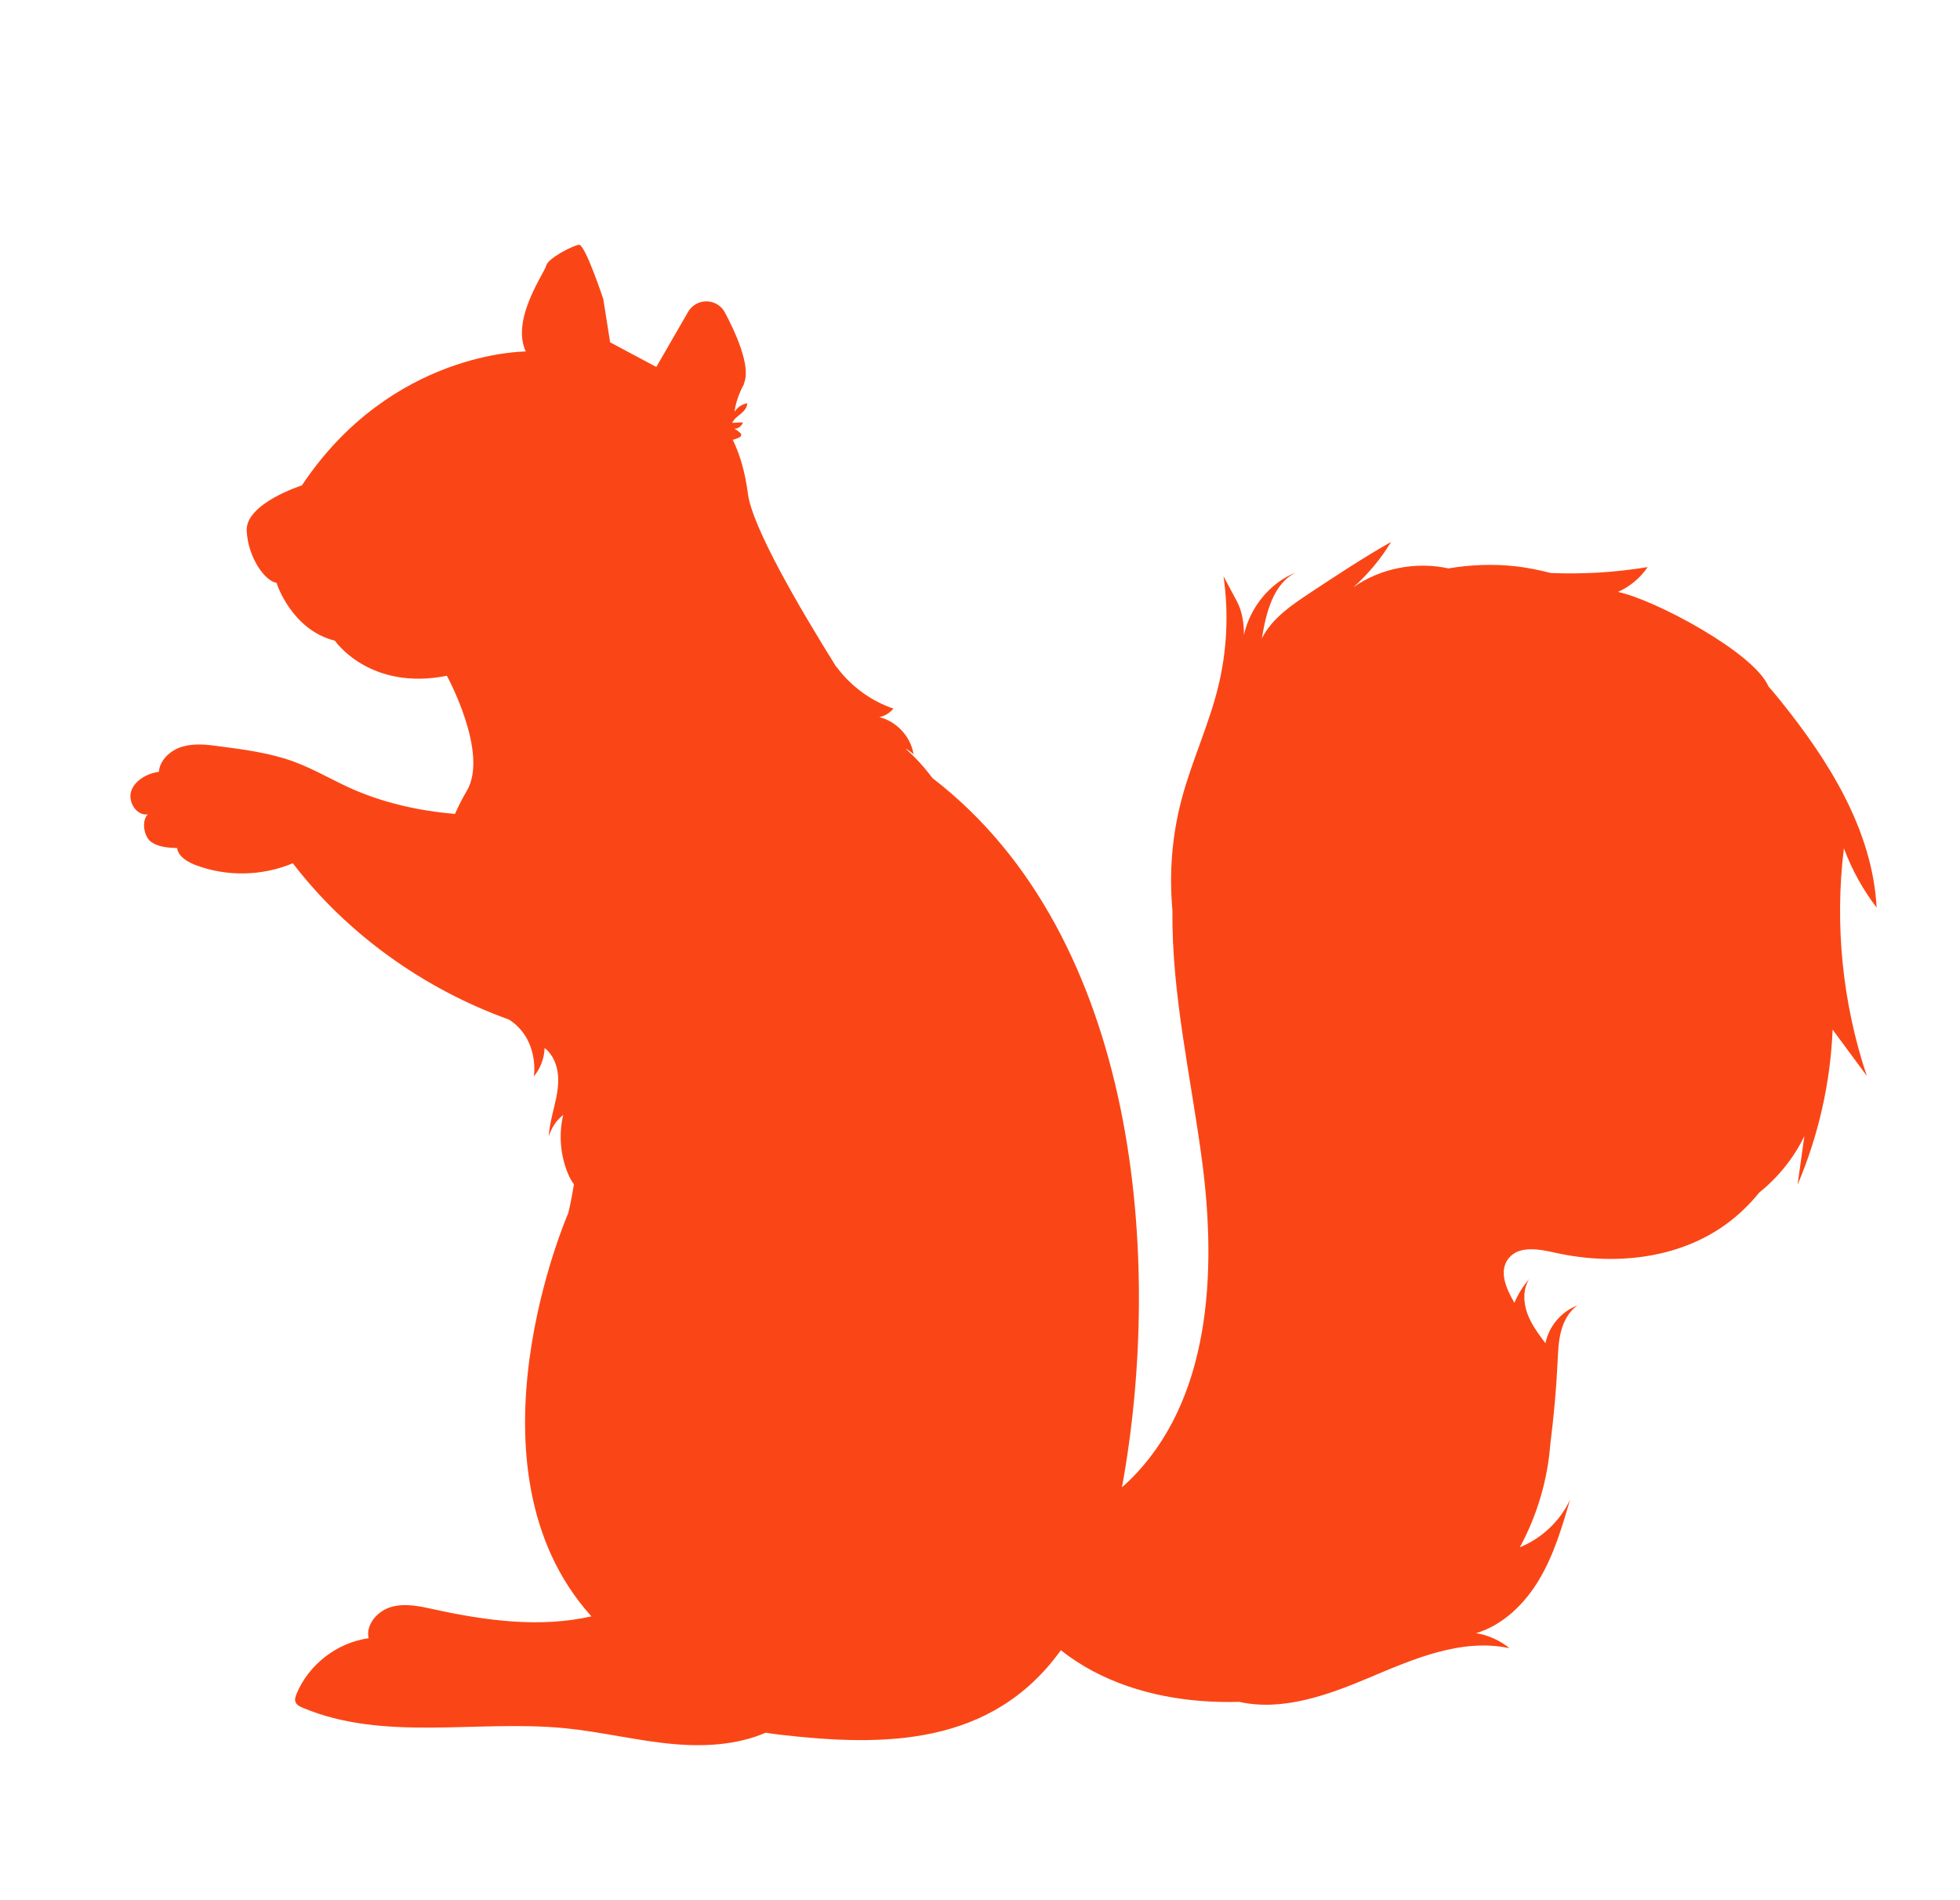
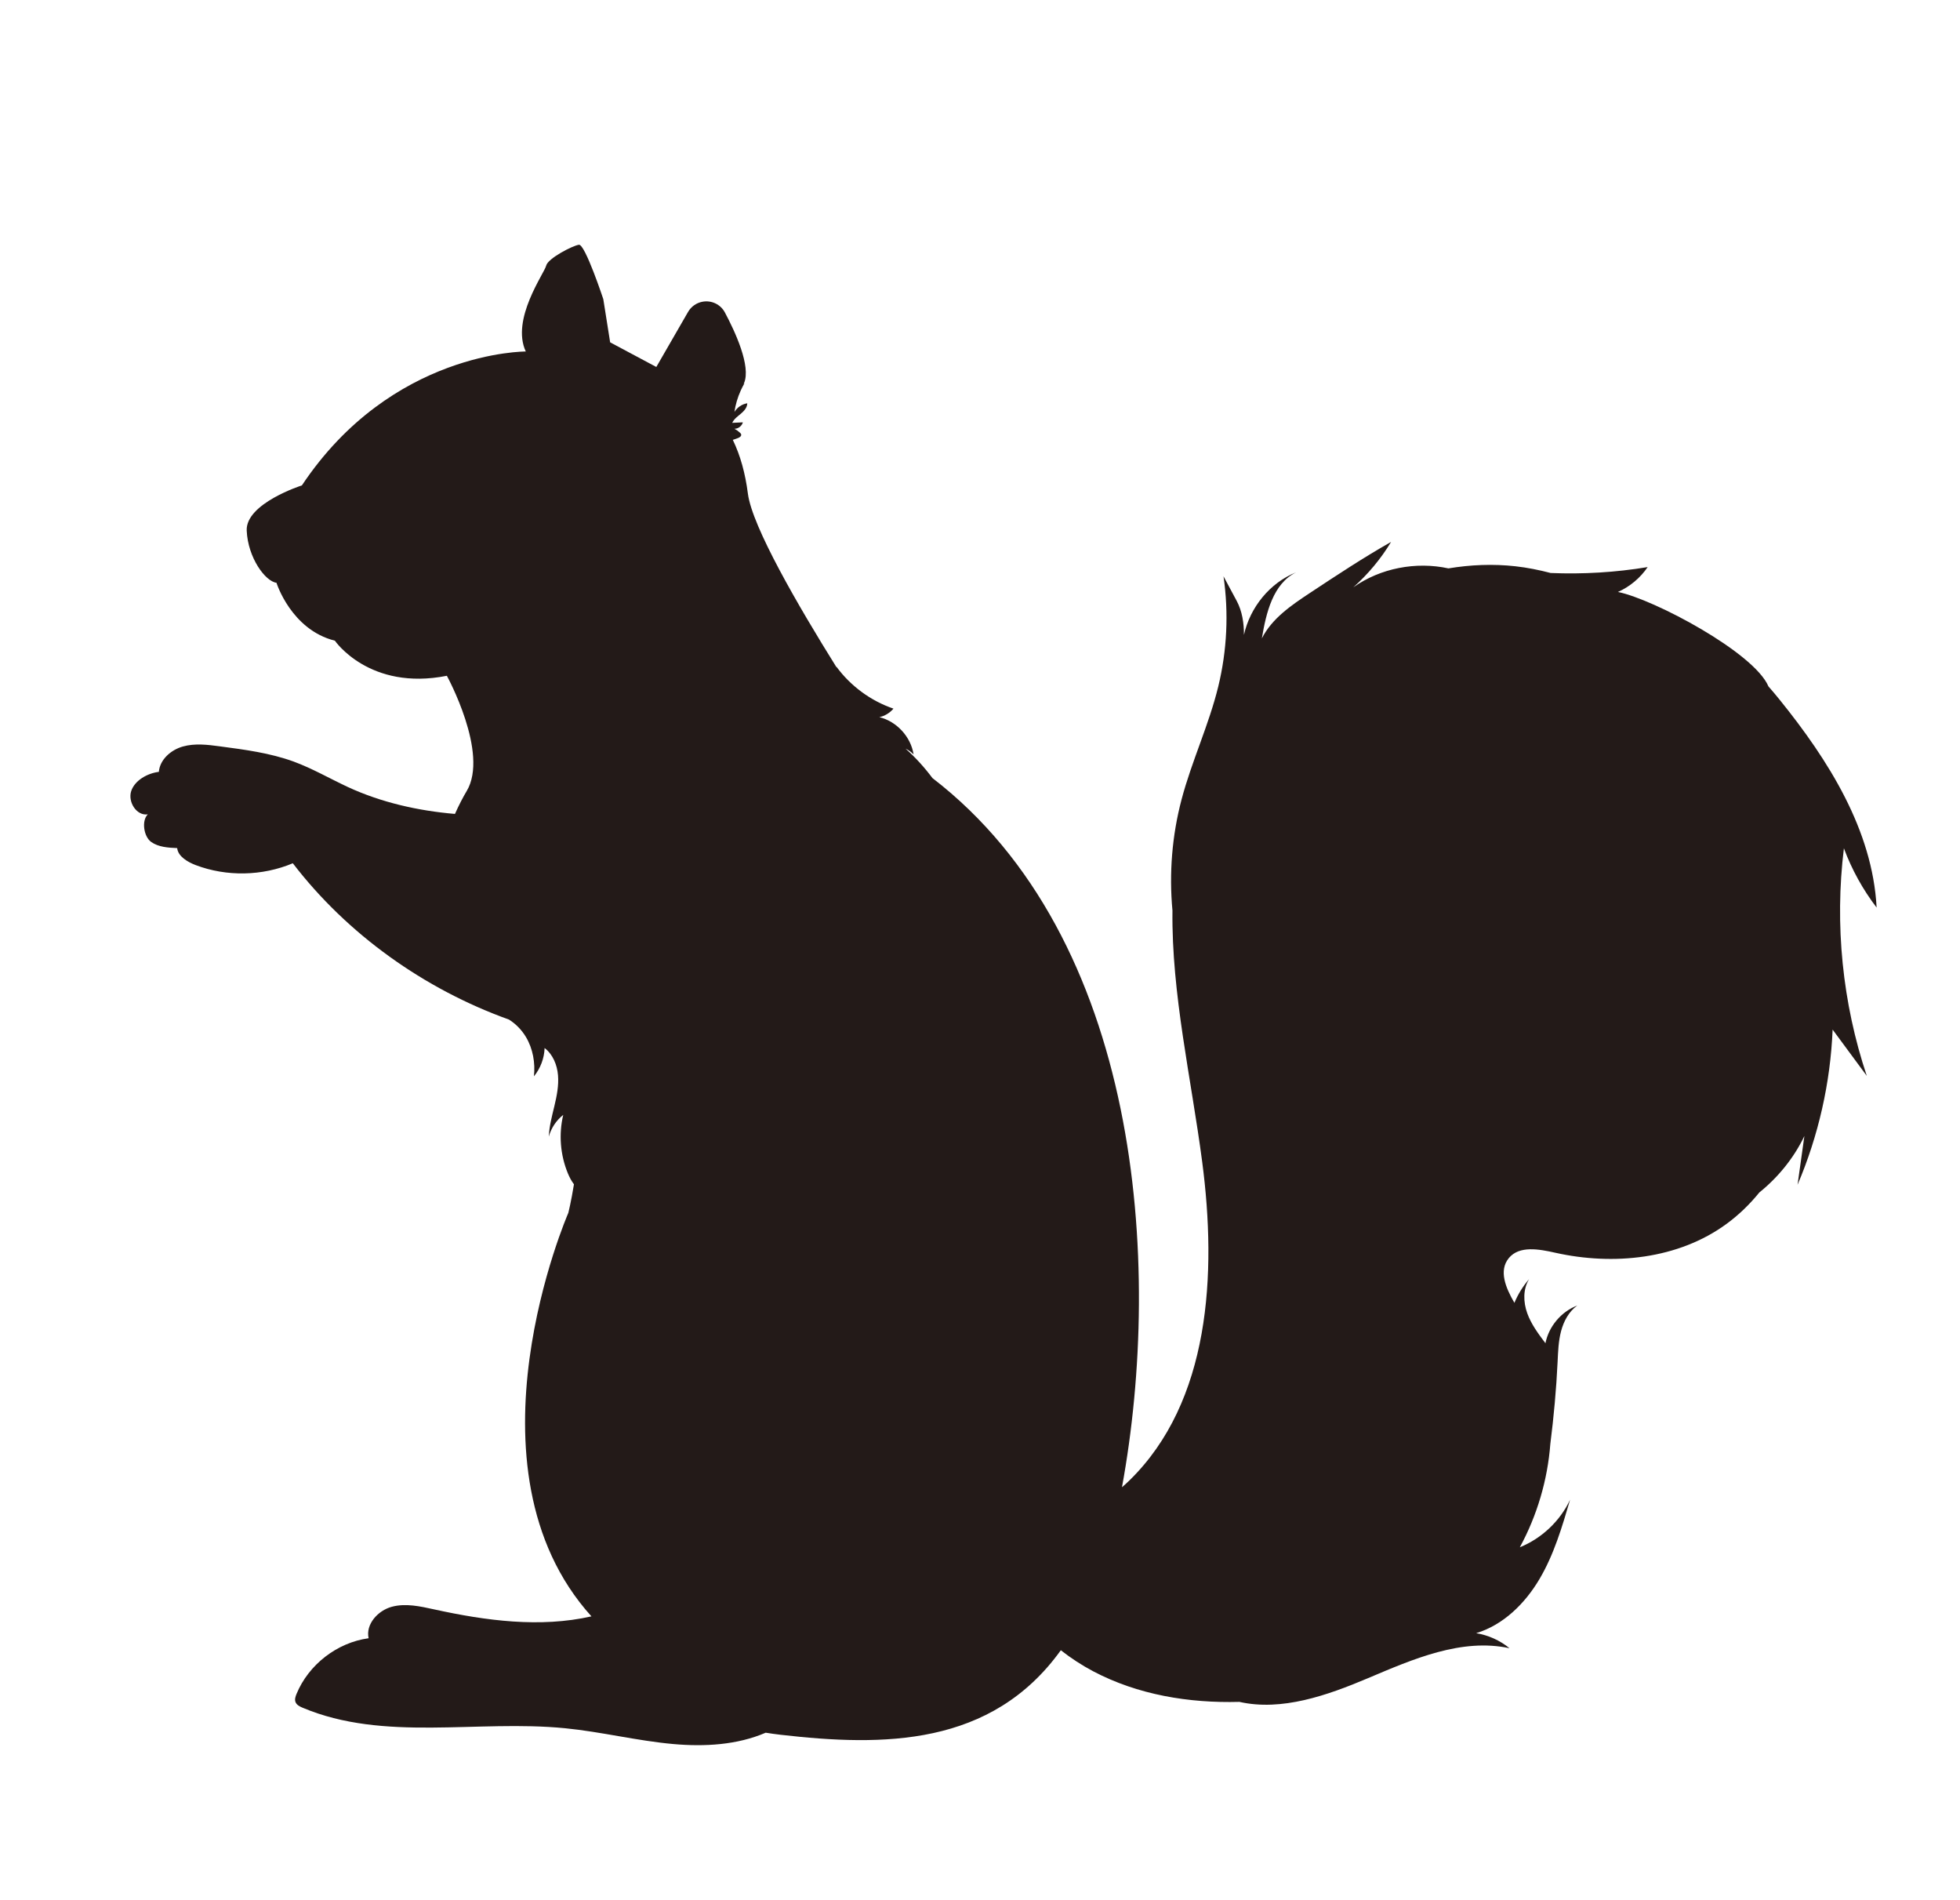
<svg xmlns="http://www.w3.org/2000/svg" xml:space="preserve" style="max-height: 500px" viewBox="253 44 226 219" y="0px" x="0px" version="1.1" width="226" height="219">
  <g id="OBJECTS">
-     <path d="M239.083,171.593c4.129-4.086-3.379-4.817-4.714-4.976c-0.685-0.083-1.724,0.372-2.571,0.833   c-0.072-0.079-0.153-0.149-0.239-0.213c-0.855-0.637-1.71-1.274-2.564-1.911c0,0,2.844-0.362,4.134-2.187   c0,0,2.443,1.44,5.036,0.144c2.592-1.296,1.392-9.698,1.392-9.698s7.924-10.657,2.621-20.781c-2.349-4.484-3.656-6.98-4.385-8.371   c1.025-0.913,1.961-1.914,2.654-3.093c0.658-1.118,1.064-2.432,1.069-3.719c0.004-0.969-1.108-1.466-1.827-0.983   c1.527-4.603,2.164-10.801-3.132-14.763c0,0-9.508,5.109-8.728,14.191c0,0-5.464-1.703-8.089-0.781l-2.601-13.979   c0,0-1.16-2.582-6.258-1.678c-3.553,0.63-6.976,6.994-7.067,12.062c-0.231-0.059-0.463-0.118-0.694-0.177   c-0.054-0.014-0.116-0.026-0.162,0.005c-0.048,0.033-0.056,0.098-0.061,0.156c-0.07,0.909-0.136,1.85,0.174,2.706   c0.423,1.167,1.467,1.986,2.234,2.962l-4.659,3.08c0,0-3.949,4.902-13.243,8.046v-0.015c-6.037,0.457-12.14,0.044-18.06-1.224   c1.063,0.99,2.223,1.876,3.459,2.639c-3.739-0.225-7.969-1.197-11.471,0.129c0.456,0.029,1.07,0.52,1.574,0.971   c-6.534,0.16-12.918,1.174-18.729,3.516c0.141-0.486,0.274-0.975,0.394-1.467c2.102-8.618,0.969-17.985-3.126-25.855   c-1.15-2.209-2.53-4.279-4.084-6.21l0.172,0.04c-4.795-5.33-9.026-11.167-12.6-17.382c-0.181,1.95,0.274,3.955,1.28,5.636   c-1.738-1.727-3.633-3.33-5.804-4.464c-2.172-1.135-4.646-1.783-7.083-1.527c0.851,0.395,1.587,1.032,2.101,1.817   c-3.597-1.03-7.396-1.328-11.113-0.903c-6.303-0.625-12.729-0.279-18.975,0.816c-2.972,0.521-5.924,1.22-8.788,2.161l0.188-0.188   c-0.482,0.207-0.967,0.413-1.454,0.618c-1.188,0.427-2.36,0.896-3.508,1.422c-4.514,1.728-9.177,3.013-13.939,2.575   c0.783,0.699,1.564,1.398,2.347,2.097c-3.791,2.319-6.571,6.233-7.512,10.576c0.712-0.581,1.424-1.161,2.137-1.742   c-0.753,1.768-1.403,3.579-1.968,5.416c-2.8,5.87-4.203,12.396-3.816,18.895c0.287,4.82,1.467,9.571,1.493,14.399   c0.026,4.828-1.344,10.013-5.124,13.018c4.589,0.124,9.149-2.496,11.352-6.524c0.312,1.349,0.219,2.789-0.261,4.088   c3.444-0.847,6.052-3.58,8.455-6.188c2.155-2.339,4.309-4.677,6.464-7.016c0.636-0.691,1.317-1.41,2.216-1.681   c2.262-0.681,4.326,1.987,4.195,4.346c-0.131,2.359-1.576,4.403-2.587,6.538c-1.011,2.135-1.528,4.893-0.001,6.695   c-0.752-0.844-1.504-1.687-2.255-2.531c-1.528,3.465-0.398,7.904,2.602,10.216c-1.075-0.386-1.988-1.202-2.492-2.228   c-1.443,5.446-2.842,11.448-0.394,16.522c2.735,5.668,9.249,8.191,14.34,11.891c-1.813-0.368-3.627-0.737-5.44-1.105   c2.506,4.888,7.104,8.384,11.947,10.974c4.789,2.561,9.937,4.4,14.725,6.96c0.903,1.758,2.555,3.193,4.129,4.477   c-1.637,0.261-3.246,0.696-4.792,1.295c3.852,0.764,7.533,2.38,10.702,4.698c-1.481,0.122-2.942,0.496-4.3,1.099   c2.739,0.473,5.391,1.394,7.856,2.676c0.382,0.356,4.515,4.304,4.687,8.375c0.172,4.064,5.655,7.011,19.669,7.183   c0.611,0.03,1.227,0.033,1.846,0.01c0.104-0.001,0.198,0.002,0.303,0.002l-0.002-0.013c1.38-0.072,2.776-0.261,4.187-0.604   c0,0,10.435-1.444,14.691,0.651c4.256,2.095,13.73,1.82,20.869,1.271c3.954-0.304,7.87,0.805,11.698,1.838   c0.204,0.055,0.436,0.106,0.613-0.009c0.112-0.073,0.177-0.199,0.223-0.324c0.274-0.739,0.018-1.642-0.604-2.126   c1.75,0.27,3.319,1.282,5.068,1.559c2.314,0.367,4.794-0.572,6.974,0.286c0.167,0.066,0.391,0.129,0.501-0.014   c0.04-0.052,0.052-0.12,0.06-0.185c0.442-1.416-0.369-5.317-1.462-6.321c-1.092-1.003-2.517-1.551-3.91-2.059   c-2.504-0.913-5.065-1.777-7.724-1.956c-0.284-0.019-0.579-0.033-0.83-0.169c-0.639-0.346-0.662-1.248-1.058-1.858   c-0.715-1.102-2.344-0.956-3.627-0.68c-0.759,0.163-1.517,0.326-2.275,0.49c4.99-8.683,12.843-26.166,0.798-34.152   c0,0-2.93-2.454,0.925-4.294c0.583-0.278,1.252-0.521,1.971-0.752c2.705,0.02,5.41,0.133,8.063,0.64   c1.664,0.318,3.304,0.79,4.992,0.939c1.688,0.149,3.474-0.055,4.889-0.988c0.711-0.469,1.298-1.099,1.877-1.724   c1.822-1.964,3.644-3.927,5.466-5.891c1.25,1.108,3.051,2.191,5.236,2.062c0,0,0.511-2.108-0.32-3.131   c0.533,0.083,1.078,0.248,1.611,0.438c0.333,0.654,0.614,1.33,0.536,1.768c-0.102,0.551,0.34,1.541,0.657,2.014   c0.054,0.088,0.131,0.171,0.147,0.277c0.009,0.115-0.067,0.225-0.148,0.31c-0.305,0.32-0.735,0.493-1.107,0.737   c-0.371,0.251-0.718,0.64-0.667,1.09c0.052,0.491,0.588,0.822,1.09,0.818c0.502-0.005,0.957-0.25,1.396-0.5   c0.432-0.24,0.883-0.502,1.382-0.522c-0.058,0.51-0.223,1.008-0.473,1.457c-0.301,0.541-0.28,1.226,0.156,1.665   c1.44,1.448,3.787-1.775,4.462-2.77c0.111-0.176,0.181-0.276,0.181-0.276l-0.002-0.008c0.074-0.117,0.156-0.236,0.24-0.348   c0.439-0.577,0.951-1.054,1.63-1.316c4.739-1.835,3.586-4.818,3.586-4.818C242.208,175.697,239.083,171.593,239.083,171.593z" style="fill:#FA4616;" />
-     <path d="M442.239,312.973c-5.294-8.548-13.041-15.39-21.609-20.649c-13.42-8.25-29.073-12.822-44.825-13.104   c-6.813-0.125-14.222,0.382-19.792-3.543c-3.883-2.729-6.152-7.152-8.271-11.397c-0.094,1.16-0.488,2.28-1.142,3.242   c-0.772-0.572-1.543-1.144-2.315-1.716c-0.858,3.181-1.716,6.363-2.569,9.553c-0.85-0.578-1.884-0.884-2.911-0.857   c-1.245,10.304-2.028,22.097,5.065,29.675c-1.32,0.091-2.636,0.169-3.96,0.251c5.226,10.258,14.611,18.037,25.16,22.64   c10.557,4.599,22.227,6.186,33.738,6.064c-1.273,0.393-2.546,0.786-3.819,1.179c2.009,1.235,4.225,2.155,6.52,2.722   c-1.46,0.634-2.925,1.26-4.385,1.894c5.583,1.872,11.092,4.743,14.529,9.526c2.014,2.792,3.115,6.353,2.97,9.759   c-7.145-11.046-23.069-28.519-51.525-26.459c-10.441,0.756-17.963,2.389-23.699,4.383c-1.312,0.274-2.616,0.593-3.897,0.989   c0.573-0.781,1.147-1.563,1.72-2.344c-2.146-0.346-4.28,0.63-6.12,1.786c-2.859,1.796-5.38,4.074-7.885,6.339   c0.376-1.092,0.566-2.248,0.561-3.403c-1.925,3.238-3.904,6.533-6.746,9c-2.827,1.193-6.073,1.821-10.577,1.498   c-19.655-1.411-19.655-1.411-19.655-1.411s-4.392-17.143-11.006-14.948c-6.614,2.195-3.428,13.482-3.428,13.482   s-3.465-1.915-8.063,0.389c0,0-1.457-2.324-1.392-4.568c0.053-1.81-0.506-3.612-1.674-4.995c-0.414-0.491-0.85-0.848-1.261-0.895   c-1.48-0.171-9.668,9.331-4.759,15.901c0,0-0.726,1.694-3.956,3.973c-3.23,2.279-7.816,13.122-5.388,23.639   c0.633,2.74-1.423,5.464-1.405,8.289c0.016,2.498,1.409,4.853,3.34,6.184c1.93,1.331,4.326,1.71,6.588,1.382   c0.338-0.049,0.684-0.113,1.017-0.03c0.357,0.089,0.661,0.336,0.975,0.542c1.331,0.872,2.967,1.035,4.506,0.82   c1.539-0.215,3.016-0.778,4.499-1.277c2.006-0.674,4.043-1.234,6.102-1.678c2.381-0.513,5.082-0.796,7.019,0.804   c0,0,2.048,5.519,9.756,6.46c7.709,0.941,12.701,9.719,9.285,15.353c-3.416,5.634-4.818,13.5-4.818,13.788c0-0.108,0-0.288,0-0.288   c-0.804-0.162-1.629,0.288-2.406,0.012c-0.642-0.228-1.271-0.535-1.944-0.596c-0.341-0.031-0.685,0.002-1.025-0.027   c-1.377-0.118-2.695-1.239-4.018-0.81c-0.312,0.101-0.595,0.283-0.869,0.474c-0.662,0.463-1.286,0.99-1.864,1.572   c-0.621,0.626-1.197,1.323-1.923,1.795c-0.611,0.398-1.318,0.627-1.865,1.126c-0.858,0.783-1.167,2.155-0.887,3.338   c0.281,1.184,1.083,2.169,2.052,2.777c1.162,0.729,2.58,0.952,3.882,0.612c0.598-0.156,1.165-0.425,1.723-0.707   c0.164-0.083,0.336-0.17,0.517-0.167c0.186,0.003,0.359,0.099,0.526,0.188c2.368,1.258,5.182,1.473,7.688,0.589   c0.858-0.303,1.709-0.735,2.611-0.711c0.916,0.024,1.99,0.466,2.647-0.234c0,0,12.61-3.212,16.94-10.54   c0,0,13.49-7.891,18.165-23.961c5.698,2.046,16.168,4.362,28.28,0.161l-0.06-0.235c1.468,3.137,3.542,6.34,6.027,6.799   c0,0,1.642,2.945-6.659,6.081c-8.3,3.136-19.012-3.934-20.351,2.748c0,0-5.178,4.5-0.126,8.022c0,0,12.973-0.615,19.354-0.169   c0.012,0.001,0.132,0.01,0.336,0.025c0.376,0.03,0.731,0.063,1.051,0.101c0.441,0.053,0.909,0.073,1.389,0.077   c1.437,0.105,3.226,0.236,4.853,0.354c2.824,0.205,5.606-0.828,7.733-2.872l3.912-3.759c0.004-0.004,0.008-0.007,0.012-0.011   c0.678-0.597,1.256-1.309,1.757-2.089c1.339-2.085,4.555-6.94,7.701-10.558c4.03,1.957,9.192,3.342,15.567,3.065   c-0.893,2.234-1.812,4.909-2.398,7.646c-0.845,3.948-3.973,6.816-7.665,7.136c-4.228,0.367-4.279,0.295-8.467-0.002   c-0.662-0.047-1.348-0.099-1.97,0.153c-1.682,0.679-2.05,3.059-2.151,5.018c-1.548,0.908-2.432,2.998-2.064,4.877   c0,0,14.265,0.952,19.411,0c5.146-0.952,15.899-3.198,17.154-3.198c1.255,0,1.421-10.536,1.421-10.536s8.385-20.814,9.324-24.3   c2.461-7.257,0.917-16.212-1.389-23.025c7.745-2.997,13.603-10.812,17.656-18.455c2.824-5.335,5.291-10.943,6.261-16.895   C450.22,331.879,447.533,321.521,442.239,312.973z" style="fill:#FA4616;" />
-     <path d="M468.253,168.032c-2.812-8.405-3.722-17.441-2.64-26.237c0.908,2.448,2.185,4.76,3.773,6.833   c-0.476-8.951-5.548-16.988-11.181-23.961c-0.417-0.517-0.852-1.034-1.3-1.544l0.004,0.001c-1.655-3.903-13.195-10.039-17.35-10.88   c1.379-0.614,2.58-1.62,3.426-2.869c-3.691,0.613-7.445,0.837-11.184,0.682c-1.335-0.349-2.687-0.622-4.063-0.775   c-2.572-0.287-5.17-0.18-7.725,0.244c-3.742-0.813-7.845-0.032-10.968,2.183c1.7-1.517,3.179-3.282,4.355-5.234   c-3.2,1.814-6.272,3.844-9.341,5.872c-2.152,1.422-4.397,2.946-5.559,5.25c0.489-2.941,1.284-6.312,3.962-7.622   c-3.036,1.207-5.321,4.041-6.028,7.215c0.009-1.375-0.211-2.75-0.834-3.913c-0.507-0.946-1.015-1.892-1.522-2.839   c0.613,4.222,0.406,8.561-0.605,12.705c-1.083,4.44-3.068,8.615-4.234,13.034c-1.098,4.159-1.447,8.511-1.048,12.794   c-0.114,9.598,2.166,19.347,3.429,28.969c1.697,12.931,0.922,27.648-8.404,36.743c-0.27,0.264-0.553,0.521-0.845,0.771   c4.742-25.863,2.095-63.339-21.855-81.756c-0.919-1.23-1.953-2.373-3.1-3.392c0.347,0.164,0.663,0.392,0.927,0.67   c-0.317-2.037-1.943-3.809-3.946-4.299c0.629-0.139,1.21-0.49,1.624-0.984c-2.612-0.892-4.939-2.601-6.572-4.827l0.007,0.064   c-4.428-7.09-9.728-16.217-10.219-20.019c-0.302-2.341-0.858-4.378-1.739-6.202c0.203-0.067,0.407-0.133,0.606-0.213   c0.185-0.074,0.402-0.218,0.359-0.412c-0.017-0.078-0.076-0.139-0.133-0.194c-0.192-0.181-0.41-0.336-0.644-0.459   c0.439,0.005,0.859-0.318,0.969-0.742c-0.408,0.019-0.816,0.039-1.224,0.059c0.199-0.445,0.621-0.739,0.994-1.052   c0.373-0.313,0.737-0.718,0.74-1.205c-0.608,0.096-1.167,0.474-1.481,1.005c0.122-0.849,0.368-1.678,0.721-2.459   c0.019-0.042,0.039-0.085,0.058-0.127c0.117-0.248,0.243-0.492,0.382-0.729l-0.104,0.103c0.016-0.038,0.034-0.078,0.05-0.115   c0.831-1.938-1.03-5.944-2.21-8.153c-0.496-0.929-1.542-1.423-2.579-1.232c-0.701,0.129-1.309,0.559-1.665,1.177l-3.66,6.346   l-5.324-2.842l-0.788-4.978c0,0-2.102-6.358-2.81-6.27c-0.708,0.088-3.591,1.567-3.781,2.416c-0.191,0.848-4.083,6.166-2.348,9.889   c0,0-15.466-0.092-25.817,15.436c0,0-6.499,2.071-6.362,5.211c0.138,3.14,2.149,5.858,3.432,6.015c0,0,1.683,5.411,6.735,6.677   c0,0,3.976,5.82,12.912,4.046c0,0,4.899,8.926,2.284,13.293c-0.405,0.676-0.881,1.578-1.35,2.632   c-4.263-0.364-8.512-1.321-12.385-3.118c-2.067-0.967-4.054-2.119-6.206-2.914c-2.722-0.992-5.629-1.378-8.517-1.758   c-1.42-0.194-2.881-0.367-4.258,0.016c-1.377,0.383-2.66,1.502-2.777,2.924c-1.309,0.161-2.772,0.97-3.188,2.212   c-0.408,1.255,0.615,2.884,1.913,2.687c-0.744,0.732-0.468,2.563,0.382,3.177c0.852,0.604,1.959,0.669,3.005,0.714   c0.099,0.969,1.227,1.614,2.136,1.96c3.582,1.356,7.674,1.267,11.199-0.212c6.281,8.189,15.15,14.51,24.928,18.023   c0.795,0.504,1.473,1.202,1.956,2.013c0.801,1.347,1.086,2.971,0.917,4.529c0.752-0.915,1.192-2.082,1.231-3.266   c0.951,0.729,1.442,1.937,1.545,3.131c0.103,1.194-0.139,2.388-0.416,3.554c-0.278,1.166-0.594,2.333-0.645,3.53   c0.27-0.983,0.862-1.875,1.664-2.505c-0.53,2.223-0.342,4.611,0.528,6.724c0.186,0.45,0.414,0.891,0.708,1.276   c-0.323,2.005-0.647,3.294-0.647,3.294s-12.835,29.368,2.664,46.518c-5.921,1.34-12.16,0.504-18.114-0.8   c-1.619-0.355-3.312-0.74-4.911-0.305c-1.599,0.435-3.026,2.007-2.669,3.626c-3.634,0.497-6.918,3.036-8.314,6.427   c-0.121,0.293-0.228,0.623-0.12,0.92c0.125,0.341,0.488,0.523,0.823,0.664c9.386,3.956,20.125,1.365,30.262,2.364   c4.186,0.413,8.295,1.447,12.485,1.823c3.598,0.323,7.362,0.109,10.651-1.307c0.553,0.088,1.117,0.169,1.701,0.236   c11.853,1.363,24.327,1.379,32.329-9.743c1.172,0.918,2.422,1.734,3.732,2.426c5.136,2.713,11.039,3.686,16.857,3.527   c4.882,1.101,10.128-0.743,14.832-2.734c5.207-2.204,10.788-4.644,16.315-3.452c-1.1-0.9-2.441-1.505-3.844-1.735   c3.137-0.949,5.635-3.42,7.302-6.243c1.667-2.822,2.606-6.005,3.529-9.15c-1.153,2.471-3.273,4.465-5.798,5.492   c1.993-3.663,3.202-7.771,3.517-11.909c0.398-3.142,0.689-6.298,0.838-9.461c0.056-1.189,0.096-2.391,0.4-3.542   c0.304-1.151,0.901-2.267,1.869-2.96c-1.85,0.706-3.285,2.406-3.67,4.348c-0.816-1.083-1.643-2.188-2.101-3.465   c-0.458-1.276-0.5-2.774,0.217-3.925c-0.71,0.81-1.278,1.74-1.695,2.733c-1.005-1.725-1.836-3.718-0.639-5.164   c1.211-1.463,3.497-1.026,5.346-0.613c6.713,1.502,14.187,0.749,19.747-3.32c1.442-1.055,2.693-2.278,3.786-3.625   c2.181-1.76,3.986-3.984,5.197-6.512c-0.263,1.874-0.525,3.747-0.788,5.621c2.411-5.653,3.789-11.745,4.044-17.886   C465.624,164.476,466.939,166.254,468.253,168.032z" style="fill:#FA4616;" />
-     <path d="M210.52,345.879c-1.053-0.906-2.741-1.872-4.544-2.566c3.64-11.902,0.706-22.32,0.706-22.32   c2.076-0.692,3.811-3.562,3.811-3.562c9.29-13.271-3.074-16.44-2.107-22.544c0.968-6.103-2.829-16.152-2.829-16.152   c4.02-6.401-2.158-13.547-2.158-13.547c-3.201,0.372-7.927,9.233-7.927,9.233c-11.333-3.69-22.14,3.163-22.14,3.163   c-1.766-5.665-10.055-3.873-10.055-3.873c-6.045,6.179,2.686,20.284,2.686,20.284c-6.448,11.149-3.761,18.94-3.761,18.94   c-0.785,3.11-2.749,5.868-5.346,8.281l0.075-0.115c-2.732,1.836-6.091,2.418-9.339,2.956c0.817,0.484,1.785,0.71,2.732,0.636   c-1.813,1.635-4.288,2.274-6.658,2.86c-1.438,0.355-2.876,0.711-4.314,1.066c0.8,0.065,1.595,0.201,2.371,0.407   c-1.798,0.912-3.593,1.926-5.221,3.125c-1.047,0.357-2.017,0.669-2.871,0.93c-3.526,1.079-6.846,2.802-9.604,5.249   c-17.628,15.645-16.712,45.555-13.008,65.653c0-0.001-0.001-0.002-0.002-0.003c0.03,0.947,0.05,1.894,0.068,2.832   c-2.367-4.649-4.733-9.299-7.11-13.948c-0.161,0.976-0.332,1.953-0.503,2.929c-3.965-10.308-3.927-22.103,0.125-32.373   c3.528-8.947,9.819-16.471,15.357-24.335c5.549-7.856,10.565-16.654,10.915-26.263c0.143-3.89-0.539-7.802-1.92-11.439   c-1.024-6.193-3.86-12.112-7.929-16.926c-0.168,1.005-0.336,2.011-0.496,3.006c-1.247-1.296-2.485-2.593-3.732-3.89l0.641,2.841   c-5.568-8.371-15.347-13.78-25.394-14.057c-10.055-0.266-20.115,4.604-26.128,12.663c1.159,0.627,2.31,1.264,3.46,1.892   c-0.838,0.619-1.685,1.239-2.522,1.858c5.327,2.253,9.682,6.728,11.804,12.11c2.124,5.392,1.988,11.626-0.365,16.915   c-3.348,7.494-10.96,13.372-11.242,21.578c-0.351-0.874-0.713-1.748-1.074-2.622c-0.517,3.076-1.045,6.143-1.563,9.219   c-0.191-0.726-0.381-1.443-0.581-2.169c0.253,0.953-0.827,3.36-0.966,4.459c-0.213,1.698-0.268,3.428-0.151,5.131   c0.09,1.444,0.337,2.814,0.669,4.155c-0.35-0.574-0.708-1.138-1.056-1.703c-3.095,19.869-0.988,42.996,13.1,57.351   c3.422,3.622,7.665,6.841,12.344,8.626c5.114,1.952,11.132,1.911,16.513,2.808c4.752,0.792,9.473,1.113,14.233,1.777   c0.317,0.044,0.633,0.11,0.949,0.165c6.148,8.196,16.099,8.482,16.099,8.482s0.899,0.304,2.786,0.326v0.039   c0.447,0.855,0.027,1.908,0.158,2.868c0.21,1.552,1.881,2.552,3.447,2.644c1.565,0.105,3.192,0.794,4.718,0.426   c3.736-0.921,7.643-0.789,11.497-0.631c2.473,0.092,5.262,0.329,6.866,2.21c0.921,1.093,1.186,1.095,2.298,2.307   c0.705,0.768,1.924,0.934,2.698,0.235c0.914-0.827,0.393-1.947,0.231-2.968c-0.105-0.605,0.618-1.013,1.092-0.605   c1,0.855,1.986,1.697,2.986,2.552c0.908,0.776,2.631,1.368,2.999,0.224c0.118-0.355,0-0.737-0.106-1.092   c-0.303-0.948-0.592-1.908-0.894-2.855c-0.177-0.554,0.398-1.064,0.915-0.798c0.879,0.453,1.593,1.374,2.269,2.154   c0.96,1.118,2.723,2.105,3.801,1.105c-2.236-4.999-4.841-10.392-9.76-12.773c-3.545-1.72-7.746-1.584-11.426-2.89   c1.369-0.756,2.796-1.583,4.28-2.486c3.099,0.706,6.261,1.091,9.428,1.142c1.221,0.02,2.494,0.002,3.591,0.579   c0.698,0.367,1.277,0.954,1.955,1.364c0.678,0.41,1.549,0.624,2.219,0.199c0.632-0.4,1.017-1.314,1.75-1.349   c0.608-0.029,1.049,0.575,1.468,1.048c0.42,0.473,1.147,0.863,1.592,0.418c0.445-0.446,0.15-1.279,0.416-1.867   c0.317-0.704,1.286-0.727,1.917-0.338c0.631,0.39,1.079,1.05,1.68,1.49c0.602,0.44,1.527,0.583,1.983-0.026   c0.272-0.363,0.285-0.874,0.243-1.338c-0.237-2.614-1.818-4.939-3.839-6.415c-2.021-1.476-4.443-2.193-6.86-2.58   c-1.823-0.292-3.695-0.425-5.511-0.752c15.929-14.187,8.645-30.684,11.662-44.683c0.51,0.267,0.911,0.612,1.083,1.047   c0.445,1.13-0.675,2.569,0.503,3.399c0.383,0.27,0.969,0.422,1.164,0.778c0.213,0.389-0.152,0.803-0.32,1.203   c-0.393,0.933,0.391,1.983,1.599,2.458c1.207,0.476,2.719,0.448,4.024,0.124c2.639-0.655,4.499-2.414,5.28-4.303   c0.78-1.889,0.625-3.906,0.262-5.857c-0.343-1.842-0.874-3.686-1.952-5.382c-1.263-1.986-3.245-3.729-4.944-5.553   c1.753-1.699,3.252-3.459,4.547-5.246c0.626,0.5,1.045,1.218,0.93,1.977c-0.149,0.98-0.488,0.451-0.337,1.419   c0.085,0.547,0.529,1.01,0.524,1.566c-0.008,0.76-0.857,1.458-0.656,2.188c0.203,0.736,1.357,0.976,1.526,1.72   c0.106,0.466-0.223,0.932-0.324,1.408c-0.259,1.213,1.095,2.25,2.444,2.276c1.349,0.026,2.618-0.649,3.768-1.341   c0.889-0.536,1.767-1.101,2.51-1.798c2.197-2.059,2.975-5.02,3.179-7.821C214.192,352.445,213.452,348.403,210.52,345.879z" style="fill:#FA4616;" />
+     <path d="M239.083,171.593c4.129-4.086-3.379-4.817-4.714-4.976c-0.685-0.083-1.724,0.372-2.571,0.833   c-0.072-0.079-0.153-0.149-0.239-0.213c-0.855-0.637-1.71-1.274-2.564-1.911c0,0,2.844-0.362,4.134-2.187   c0,0,2.443,1.44,5.036,0.144c2.592-1.296,1.392-9.698,1.392-9.698s7.924-10.657,2.621-20.781c-2.349-4.484-3.656-6.98-4.385-8.371   c1.025-0.913,1.961-1.914,2.654-3.093c0.658-1.118,1.064-2.432,1.069-3.719c0.004-0.969-1.108-1.466-1.827-0.983   c1.527-4.603,2.164-10.801-3.132-14.763c0,0-9.508,5.109-8.728,14.191c0,0-5.464-1.703-8.089-0.781l-2.601-13.979   c0,0-1.16-2.582-6.258-1.678c-3.553,0.63-6.976,6.994-7.067,12.062c-0.231-0.059-0.463-0.118-0.694-0.177   c-0.054-0.014-0.116-0.026-0.162,0.005c-0.048,0.033-0.056,0.098-0.061,0.156c-0.07,0.909-0.136,1.85,0.174,2.706   c0.423,1.167,1.467,1.986,2.234,2.962l-4.659,3.08c0,0-3.949,4.902-13.243,8.046v-0.015c-6.037,0.457-12.14,0.044-18.06-1.224   c1.063,0.99,2.223,1.876,3.459,2.639c-3.739-0.225-7.969-1.197-11.471,0.129c0.456,0.029,1.07,0.52,1.574,0.971   c-6.534,0.16-12.918,1.174-18.729,3.516c0.141-0.486,0.274-0.975,0.394-1.467c2.102-8.618,0.969-17.985-3.126-25.855   c-1.15-2.209-2.53-4.279-4.084-6.21l0.172,0.04c-4.795-5.33-9.026-11.167-12.6-17.382c-0.181,1.95,0.274,3.955,1.28,5.636   c-1.738-1.727-3.633-3.33-5.804-4.464c-2.172-1.135-4.646-1.783-7.083-1.527c0.851,0.395,1.587,1.032,2.101,1.817   c-3.597-1.03-7.396-1.328-11.113-0.903c-6.303-0.625-12.729-0.279-18.975,0.816c-2.972,0.521-5.924,1.22-8.788,2.161l0.188-0.188   c-0.482,0.207-0.967,0.413-1.454,0.618c-1.188,0.427-2.36,0.896-3.508,1.422c-4.514,1.728-9.177,3.013-13.939,2.575   c0.783,0.699,1.564,1.398,2.347,2.097c-3.791,2.319-6.571,6.233-7.512,10.576c0.712-0.581,1.424-1.161,2.137-1.742   c-0.753,1.768-1.403,3.579-1.968,5.416c-2.8,5.87-4.203,12.396-3.816,18.895c0.287,4.82,1.467,9.571,1.493,14.399   c0.026,4.828-1.344,10.013-5.124,13.018c4.589,0.124,9.149-2.496,11.352-6.524c0.312,1.349,0.219,2.789-0.261,4.088   c3.444-0.847,6.052-3.58,8.455-6.188c2.155-2.339,4.309-4.677,6.464-7.016c0.636-0.691,1.317-1.41,2.216-1.681   c2.262-0.681,4.326,1.987,4.195,4.346c-0.131,2.359-1.576,4.403-2.587,6.538c-1.011,2.135-1.528,4.893-0.001,6.695   c-0.752-0.844-1.504-1.687-2.255-2.531c-1.528,3.465-0.398,7.904,2.602,10.216c-1.075-0.386-1.988-1.202-2.492-2.228   c-1.443,5.446-2.842,11.448-0.394,16.522c2.735,5.668,9.249,8.191,14.34,11.891c-1.813-0.368-3.627-0.737-5.44-1.105   c2.506,4.888,7.104,8.384,11.947,10.974c4.789,2.561,9.937,4.4,14.725,6.96c0.903,1.758,2.555,3.193,4.129,4.477   c-1.637,0.261-3.246,0.696-4.792,1.295c3.852,0.764,7.533,2.38,10.702,4.698c-1.481,0.122-2.942,0.496-4.3,1.099   c2.739,0.473,5.391,1.394,7.856,2.676c0.382,0.356,4.515,4.304,4.687,8.375c0.172,4.064,5.655,7.011,19.669,7.183   c0.611,0.03,1.227,0.033,1.846,0.01c0.104-0.001,0.198,0.002,0.303,0.002l-0.002-0.013c1.38-0.072,2.776-0.261,4.187-0.604   c0,0,10.435-1.444,14.691,0.651c4.256,2.095,13.73,1.82,20.869,1.271c3.954-0.304,7.87,0.805,11.698,1.838   c0.204,0.055,0.436,0.106,0.613-0.009c0.112-0.073,0.177-0.199,0.223-0.324c0.274-0.739,0.018-1.642-0.604-2.126   c1.75,0.27,3.319,1.282,5.068,1.559c2.314,0.367,4.794-0.572,6.974,0.286c0.167,0.066,0.391,0.129,0.501-0.014   c0.04-0.052,0.052-0.12,0.06-0.185c0.442-1.416-0.369-5.317-1.462-6.321c-1.092-1.003-2.517-1.551-3.91-2.059   c-2.504-0.913-5.065-1.777-7.724-1.956c-0.284-0.019-0.579-0.033-0.83-0.169c-0.639-0.346-0.662-1.248-1.058-1.858   c-0.715-1.102-2.344-0.956-3.627-0.68c-0.759,0.163-1.517,0.326-2.275,0.49c4.99-8.683,12.843-26.166,0.798-34.152   c0,0-2.93-2.454,0.925-4.294c0.583-0.278,1.252-0.521,1.971-0.752c2.705,0.02,5.41,0.133,8.063,0.64   c1.664,0.318,3.304,0.79,4.992,0.939c1.688,0.149,3.474-0.055,4.889-0.988c0.711-0.469,1.298-1.099,1.877-1.724   c1.822-1.964,3.644-3.927,5.466-5.891c1.25,1.108,3.051,2.191,5.236,2.062c0,0,0.511-2.108-0.32-3.131   c0.533,0.083,1.078,0.248,1.611,0.438c0.333,0.654,0.614,1.33,0.536,1.768c-0.102,0.551,0.34,1.541,0.657,2.014   c0.054,0.088,0.131,0.171,0.147,0.277c0.009,0.115-0.067,0.225-0.148,0.31c-0.305,0.32-0.735,0.493-1.107,0.737   c-0.371,0.251-0.718,0.64-0.667,1.09c0.052,0.491,0.588,0.822,1.09,0.818c0.502-0.005,0.957-0.25,1.396-0.5   c0.432-0.24,0.883-0.502,1.382-0.522c-0.058,0.51-0.223,1.008-0.473,1.457c-0.301,0.541-0.28,1.226,0.156,1.665   c1.44,1.448,3.787-1.775,4.462-2.77c0.111-0.176,0.181-0.276,0.181-0.276l-0.002-0.008c0.074-0.117,0.156-0.236,0.24-0.348   c0.439-0.577,0.951-1.054,1.63-1.316c4.739-1.835,3.586-4.818,3.586-4.818C242.208,175.697,239.083,171.593,239.083,171.593z" style="fill:#231A18;" />
+     <path d="M442.239,312.973c-5.294-8.548-13.041-15.39-21.609-20.649c-13.42-8.25-29.073-12.822-44.825-13.104   c-6.813-0.125-14.222,0.382-19.792-3.543c-3.883-2.729-6.152-7.152-8.271-11.397c-0.094,1.16-0.488,2.28-1.142,3.242   c-0.772-0.572-1.543-1.144-2.315-1.716c-0.858,3.181-1.716,6.363-2.569,9.553c-0.85-0.578-1.884-0.884-2.911-0.857   c-1.245,10.304-2.028,22.097,5.065,29.675c-1.32,0.091-2.636,0.169-3.96,0.251c5.226,10.258,14.611,18.037,25.16,22.64   c10.557,4.599,22.227,6.186,33.738,6.064c-1.273,0.393-2.546,0.786-3.819,1.179c2.009,1.235,4.225,2.155,6.52,2.722   c-1.46,0.634-2.925,1.26-4.385,1.894c5.583,1.872,11.092,4.743,14.529,9.526c2.014,2.792,3.115,6.353,2.97,9.759   c-7.145-11.046-23.069-28.519-51.525-26.459c-10.441,0.756-17.963,2.389-23.699,4.383c-1.312,0.274-2.616,0.593-3.897,0.989   c0.573-0.781,1.147-1.563,1.72-2.344c-2.146-0.346-4.28,0.63-6.12,1.786c-2.859,1.796-5.38,4.074-7.885,6.339   c0.376-1.092,0.566-2.248,0.561-3.403c-1.925,3.238-3.904,6.533-6.746,9c-2.827,1.193-6.073,1.821-10.577,1.498   c-19.655-1.411-19.655-1.411-19.655-1.411s-4.392-17.143-11.006-14.948c-6.614,2.195-3.428,13.482-3.428,13.482   s-3.465-1.915-8.063,0.389c0,0-1.457-2.324-1.392-4.568c0.053-1.81-0.506-3.612-1.674-4.995c-0.414-0.491-0.85-0.848-1.261-0.895   c-1.48-0.171-9.668,9.331-4.759,15.901c0,0-0.726,1.694-3.956,3.973c-3.23,2.279-7.816,13.122-5.388,23.639   c0.633,2.74-1.423,5.464-1.405,8.289c0.016,2.498,1.409,4.853,3.34,6.184c1.93,1.331,4.326,1.71,6.588,1.382   c0.338-0.049,0.684-0.113,1.017-0.03c0.357,0.089,0.661,0.336,0.975,0.542c1.331,0.872,2.967,1.035,4.506,0.82   c1.539-0.215,3.016-0.778,4.499-1.277c2.006-0.674,4.043-1.234,6.102-1.678c2.381-0.513,5.082-0.796,7.019,0.804   c0,0,2.048,5.519,9.756,6.46c7.709,0.941,12.701,9.719,9.285,15.353c-3.416,5.634-4.818,13.5-4.818,13.788c0-0.108,0-0.288,0-0.288   c-0.804-0.162-1.629,0.288-2.406,0.012c-0.642-0.228-1.271-0.535-1.944-0.596c-0.341-0.031-0.685,0.002-1.025-0.027   c-1.377-0.118-2.695-1.239-4.018-0.81c-0.312,0.101-0.595,0.283-0.869,0.474c-0.662,0.463-1.286,0.99-1.864,1.572   c-0.621,0.626-1.197,1.323-1.923,1.795c-0.611,0.398-1.318,0.627-1.865,1.126c-0.858,0.783-1.167,2.155-0.887,3.338   c0.281,1.184,1.083,2.169,2.052,2.777c1.162,0.729,2.58,0.952,3.882,0.612c0.598-0.156,1.165-0.425,1.723-0.707   c0.164-0.083,0.336-0.17,0.517-0.167c0.186,0.003,0.359,0.099,0.526,0.188c2.368,1.258,5.182,1.473,7.688,0.589   c0.858-0.303,1.709-0.735,2.611-0.711c0.916,0.024,1.99,0.466,2.647-0.234c0,0,12.61-3.212,16.94-10.54   c0,0,13.49-7.891,18.165-23.961c5.698,2.046,16.168,4.362,28.28,0.161l-0.06-0.235c1.468,3.137,3.542,6.34,6.027,6.799   c0,0,1.642,2.945-6.659,6.081c-8.3,3.136-19.012-3.934-20.351,2.748c0,0-5.178,4.5-0.126,8.022c0,0,12.973-0.615,19.354-0.169   c0.012,0.001,0.132,0.01,0.336,0.025c0.376,0.03,0.731,0.063,1.051,0.101c0.441,0.053,0.909,0.073,1.389,0.077   c1.437,0.105,3.226,0.236,4.853,0.354c2.824,0.205,5.606-0.828,7.733-2.872l3.912-3.759c0.004-0.004,0.008-0.007,0.012-0.011   c0.678-0.597,1.256-1.309,1.757-2.089c1.339-2.085,4.555-6.94,7.701-10.558c4.03,1.957,9.192,3.342,15.567,3.065   c-0.893,2.234-1.812,4.909-2.398,7.646c-0.845,3.948-3.973,6.816-7.665,7.136c-4.228,0.367-4.279,0.295-8.467-0.002   c-0.662-0.047-1.348-0.099-1.97,0.153c-1.682,0.679-2.05,3.059-2.151,5.018c-1.548,0.908-2.432,2.998-2.064,4.877   c0,0,14.265,0.952,19.411,0c5.146-0.952,15.899-3.198,17.154-3.198c1.255,0,1.421-10.536,1.421-10.536s8.385-20.814,9.324-24.3   c2.461-7.257,0.917-16.212-1.389-23.025c7.745-2.997,13.603-10.812,17.656-18.455c2.824-5.335,5.291-10.943,6.261-16.895   C450.22,331.879,447.533,321.521,442.239,312.973z" style="fill:#231A18;" />
+     <path d="M468.253,168.032c-2.812-8.405-3.722-17.441-2.64-26.237c0.908,2.448,2.185,4.76,3.773,6.833   c-0.476-8.951-5.548-16.988-11.181-23.961c-0.417-0.517-0.852-1.034-1.3-1.544l0.004,0.001c-1.655-3.903-13.195-10.039-17.35-10.88   c1.379-0.614,2.58-1.62,3.426-2.869c-3.691,0.613-7.445,0.837-11.184,0.682c-1.335-0.349-2.687-0.622-4.063-0.775   c-2.572-0.287-5.17-0.18-7.725,0.244c-3.742-0.813-7.845-0.032-10.968,2.183c1.7-1.517,3.179-3.282,4.355-5.234   c-3.2,1.814-6.272,3.844-9.341,5.872c-2.152,1.422-4.397,2.946-5.559,5.25c0.489-2.941,1.284-6.312,3.962-7.622   c-3.036,1.207-5.321,4.041-6.028,7.215c0.009-1.375-0.211-2.75-0.834-3.913c-0.507-0.946-1.015-1.892-1.522-2.839   c0.613,4.222,0.406,8.561-0.605,12.705c-1.083,4.44-3.068,8.615-4.234,13.034c-1.098,4.159-1.447,8.511-1.048,12.794   c-0.114,9.598,2.166,19.347,3.429,28.969c1.697,12.931,0.922,27.648-8.404,36.743c-0.27,0.264-0.553,0.521-0.845,0.771   c4.742-25.863,2.095-63.339-21.855-81.756c-0.919-1.23-1.953-2.373-3.1-3.392c0.347,0.164,0.663,0.392,0.927,0.67   c-0.317-2.037-1.943-3.809-3.946-4.299c0.629-0.139,1.21-0.49,1.624-0.984c-2.612-0.892-4.939-2.601-6.572-4.827l0.007,0.064   c-4.428-7.09-9.728-16.217-10.219-20.019c-0.302-2.341-0.858-4.378-1.739-6.202c0.203-0.067,0.407-0.133,0.606-0.213   c0.185-0.074,0.402-0.218,0.359-0.412c-0.017-0.078-0.076-0.139-0.133-0.194c-0.192-0.181-0.41-0.336-0.644-0.459   c0.439,0.005,0.859-0.318,0.969-0.742c-0.408,0.019-0.816,0.039-1.224,0.059c0.199-0.445,0.621-0.739,0.994-1.052   c0.373-0.313,0.737-0.718,0.74-1.205c-0.608,0.096-1.167,0.474-1.481,1.005c0.122-0.849,0.368-1.678,0.721-2.459   c0.019-0.042,0.039-0.085,0.058-0.127c0.117-0.248,0.243-0.492,0.382-0.729l-0.104,0.103c0.016-0.038,0.034-0.078,0.05-0.115   c0.831-1.938-1.03-5.944-2.21-8.153c-0.496-0.929-1.542-1.423-2.579-1.232c-0.701,0.129-1.309,0.559-1.665,1.177l-3.66,6.346   l-5.324-2.842l-0.788-4.978c0,0-2.102-6.358-2.81-6.27c-0.708,0.088-3.591,1.567-3.781,2.416c-0.191,0.848-4.083,6.166-2.348,9.889   c0,0-15.466-0.092-25.817,15.436c0,0-6.499,2.071-6.362,5.211c0.138,3.14,2.149,5.858,3.432,6.015c0,0,1.683,5.411,6.735,6.677   c0,0,3.976,5.82,12.912,4.046c0,0,4.899,8.926,2.284,13.293c-0.405,0.676-0.881,1.578-1.35,2.632   c-4.263-0.364-8.512-1.321-12.385-3.118c-2.067-0.967-4.054-2.119-6.206-2.914c-2.722-0.992-5.629-1.378-8.517-1.758   c-1.42-0.194-2.881-0.367-4.258,0.016c-1.377,0.383-2.66,1.502-2.777,2.924c-1.309,0.161-2.772,0.97-3.188,2.212   c-0.408,1.255,0.615,2.884,1.913,2.687c-0.744,0.732-0.468,2.563,0.382,3.177c0.852,0.604,1.959,0.669,3.005,0.714   c0.099,0.969,1.227,1.614,2.136,1.96c3.582,1.356,7.674,1.267,11.199-0.212c6.281,8.189,15.15,14.51,24.928,18.023   c0.795,0.504,1.473,1.202,1.956,2.013c0.801,1.347,1.086,2.971,0.917,4.529c0.752-0.915,1.192-2.082,1.231-3.266   c0.951,0.729,1.442,1.937,1.545,3.131c0.103,1.194-0.139,2.388-0.416,3.554c-0.278,1.166-0.594,2.333-0.645,3.53   c0.27-0.983,0.862-1.875,1.664-2.505c-0.53,2.223-0.342,4.611,0.528,6.724c0.186,0.45,0.414,0.891,0.708,1.276   c-0.323,2.005-0.647,3.294-0.647,3.294s-12.835,29.368,2.664,46.518c-5.921,1.34-12.16,0.504-18.114-0.8   c-1.619-0.355-3.312-0.74-4.911-0.305c-1.599,0.435-3.026,2.007-2.669,3.626c-3.634,0.497-6.918,3.036-8.314,6.427   c-0.121,0.293-0.228,0.623-0.12,0.92c0.125,0.341,0.488,0.523,0.823,0.664c9.386,3.956,20.125,1.365,30.262,2.364   c4.186,0.413,8.295,1.447,12.485,1.823c3.598,0.323,7.362,0.109,10.651-1.307c0.553,0.088,1.117,0.169,1.701,0.236   c11.853,1.363,24.327,1.379,32.329-9.743c1.172,0.918,2.422,1.734,3.732,2.426c5.136,2.713,11.039,3.686,16.857,3.527   c4.882,1.101,10.128-0.743,14.832-2.734c5.207-2.204,10.788-4.644,16.315-3.452c-1.1-0.9-2.441-1.505-3.844-1.735   c3.137-0.949,5.635-3.42,7.302-6.243c1.667-2.822,2.606-6.005,3.529-9.15c-1.153,2.471-3.273,4.465-5.798,5.492   c1.993-3.663,3.202-7.771,3.517-11.909c0.398-3.142,0.689-6.298,0.838-9.461c0.056-1.189,0.096-2.391,0.4-3.542   c0.304-1.151,0.901-2.267,1.869-2.96c-1.85,0.706-3.285,2.406-3.67,4.348c-0.816-1.083-1.643-2.188-2.101-3.465   c-0.458-1.276-0.5-2.774,0.217-3.925c-0.71,0.81-1.278,1.74-1.695,2.733c-1.005-1.725-1.836-3.718-0.639-5.164   c1.211-1.463,3.497-1.026,5.346-0.613c6.713,1.502,14.187,0.749,19.747-3.32c1.442-1.055,2.693-2.278,3.786-3.625   c2.181-1.76,3.986-3.984,5.197-6.512c-0.263,1.874-0.525,3.747-0.788,5.621c2.411-5.653,3.789-11.745,4.044-17.886   C465.624,164.476,466.939,166.254,468.253,168.032z" style="fill:#231A18;" />
+     <path d="M210.52,345.879c-1.053-0.906-2.741-1.872-4.544-2.566c3.64-11.902,0.706-22.32,0.706-22.32   c2.076-0.692,3.811-3.562,3.811-3.562c9.29-13.271-3.074-16.44-2.107-22.544c0.968-6.103-2.829-16.152-2.829-16.152   c4.02-6.401-2.158-13.547-2.158-13.547c-3.201,0.372-7.927,9.233-7.927,9.233c-11.333-3.69-22.14,3.163-22.14,3.163   c-1.766-5.665-10.055-3.873-10.055-3.873c-6.045,6.179,2.686,20.284,2.686,20.284c-6.448,11.149-3.761,18.94-3.761,18.94   c-0.785,3.11-2.749,5.868-5.346,8.281l0.075-0.115c-2.732,1.836-6.091,2.418-9.339,2.956c0.817,0.484,1.785,0.71,2.732,0.636   c-1.813,1.635-4.288,2.274-6.658,2.86c-1.438,0.355-2.876,0.711-4.314,1.066c0.8,0.065,1.595,0.201,2.371,0.407   c-1.798,0.912-3.593,1.926-5.221,3.125c-1.047,0.357-2.017,0.669-2.871,0.93c-3.526,1.079-6.846,2.802-9.604,5.249   c-17.628,15.645-16.712,45.555-13.008,65.653c0-0.001-0.001-0.002-0.002-0.003c0.03,0.947,0.05,1.894,0.068,2.832   c-2.367-4.649-4.733-9.299-7.11-13.948c-0.161,0.976-0.332,1.953-0.503,2.929c-3.965-10.308-3.927-22.103,0.125-32.373   c3.528-8.947,9.819-16.471,15.357-24.335c5.549-7.856,10.565-16.654,10.915-26.263c0.143-3.89-0.539-7.802-1.92-11.439   c-1.024-6.193-3.86-12.112-7.929-16.926c-0.168,1.005-0.336,2.011-0.496,3.006c-1.247-1.296-2.485-2.593-3.732-3.89l0.641,2.841   c-5.568-8.371-15.347-13.78-25.394-14.057c-10.055-0.266-20.115,4.604-26.128,12.663c1.159,0.627,2.31,1.264,3.46,1.892   c-0.838,0.619-1.685,1.239-2.522,1.858c5.327,2.253,9.682,6.728,11.804,12.11c2.124,5.392,1.988,11.626-0.365,16.915   c-3.348,7.494-10.96,13.372-11.242,21.578c-0.351-0.874-0.713-1.748-1.074-2.622c-0.517,3.076-1.045,6.143-1.563,9.219   c-0.191-0.726-0.381-1.443-0.581-2.169c0.253,0.953-0.827,3.36-0.966,4.459c-0.213,1.698-0.268,3.428-0.151,5.131   c0.09,1.444,0.337,2.814,0.669,4.155c-0.35-0.574-0.708-1.138-1.056-1.703c-3.095,19.869-0.988,42.996,13.1,57.351   c3.422,3.622,7.665,6.841,12.344,8.626c5.114,1.952,11.132,1.911,16.513,2.808c4.752,0.792,9.473,1.113,14.233,1.777   c0.317,0.044,0.633,0.11,0.949,0.165c6.148,8.196,16.099,8.482,16.099,8.482s0.899,0.304,2.786,0.326v0.039   c0.447,0.855,0.027,1.908,0.158,2.868c0.21,1.552,1.881,2.552,3.447,2.644c1.565,0.105,3.192,0.794,4.718,0.426   c3.736-0.921,7.643-0.789,11.497-0.631c2.473,0.092,5.262,0.329,6.866,2.21c0.921,1.093,1.186,1.095,2.298,2.307   c0.705,0.768,1.924,0.934,2.698,0.235c0.914-0.827,0.393-1.947,0.231-2.968c-0.105-0.605,0.618-1.013,1.092-0.605   c1,0.855,1.986,1.697,2.986,2.552c0.908,0.776,2.631,1.368,2.999,0.224c0.118-0.355,0-0.737-0.106-1.092   c-0.303-0.948-0.592-1.908-0.894-2.855c-0.177-0.554,0.398-1.064,0.915-0.798c0.879,0.453,1.593,1.374,2.269,2.154   c0.96,1.118,2.723,2.105,3.801,1.105c-2.236-4.999-4.841-10.392-9.76-12.773c-3.545-1.72-7.746-1.584-11.426-2.89   c1.369-0.756,2.796-1.583,4.28-2.486c3.099,0.706,6.261,1.091,9.428,1.142c1.221,0.02,2.494,0.002,3.591,0.579   c0.698,0.367,1.277,0.954,1.955,1.364c0.678,0.41,1.549,0.624,2.219,0.199c0.632-0.4,1.017-1.314,1.75-1.349   c0.608-0.029,1.049,0.575,1.468,1.048c0.42,0.473,1.147,0.863,1.592,0.418c0.445-0.446,0.15-1.279,0.416-1.867   c0.317-0.704,1.286-0.727,1.917-0.338c0.631,0.39,1.079,1.05,1.68,1.49c0.602,0.44,1.527,0.583,1.983-0.026   c0.272-0.363,0.285-0.874,0.243-1.338c-0.237-2.614-1.818-4.939-3.839-6.415c-2.021-1.476-4.443-2.193-6.86-2.58   c-1.823-0.292-3.695-0.425-5.511-0.752c15.929-14.187,8.645-30.684,11.662-44.683c0.51,0.267,0.911,0.612,1.083,1.047   c0.445,1.13-0.675,2.569,0.503,3.399c0.383,0.27,0.969,0.422,1.164,0.778c0.213,0.389-0.152,0.803-0.32,1.203   c-0.393,0.933,0.391,1.983,1.599,2.458c1.207,0.476,2.719,0.448,4.024,0.124c2.639-0.655,4.499-2.414,5.28-4.303   c0.78-1.889,0.625-3.906,0.262-5.857c-0.343-1.842-0.874-3.686-1.952-5.382c-1.263-1.986-3.245-3.729-4.944-5.553   c1.753-1.699,3.252-3.459,4.547-5.246c0.626,0.5,1.045,1.218,0.93,1.977c-0.149,0.98-0.488,0.451-0.337,1.419   c0.085,0.547,0.529,1.01,0.524,1.566c-0.008,0.76-0.857,1.458-0.656,2.188c0.203,0.736,1.357,0.976,1.526,1.72   c0.106,0.466-0.223,0.932-0.324,1.408c-0.259,1.213,1.095,2.25,2.444,2.276c1.349,0.026,2.618-0.649,3.768-1.341   c0.889-0.536,1.767-1.101,2.51-1.798c2.197-2.059,2.975-5.02,3.179-7.821C214.192,352.445,213.452,348.403,210.52,345.879z" style="fill:#231A18;" />
  </g>
</svg>
